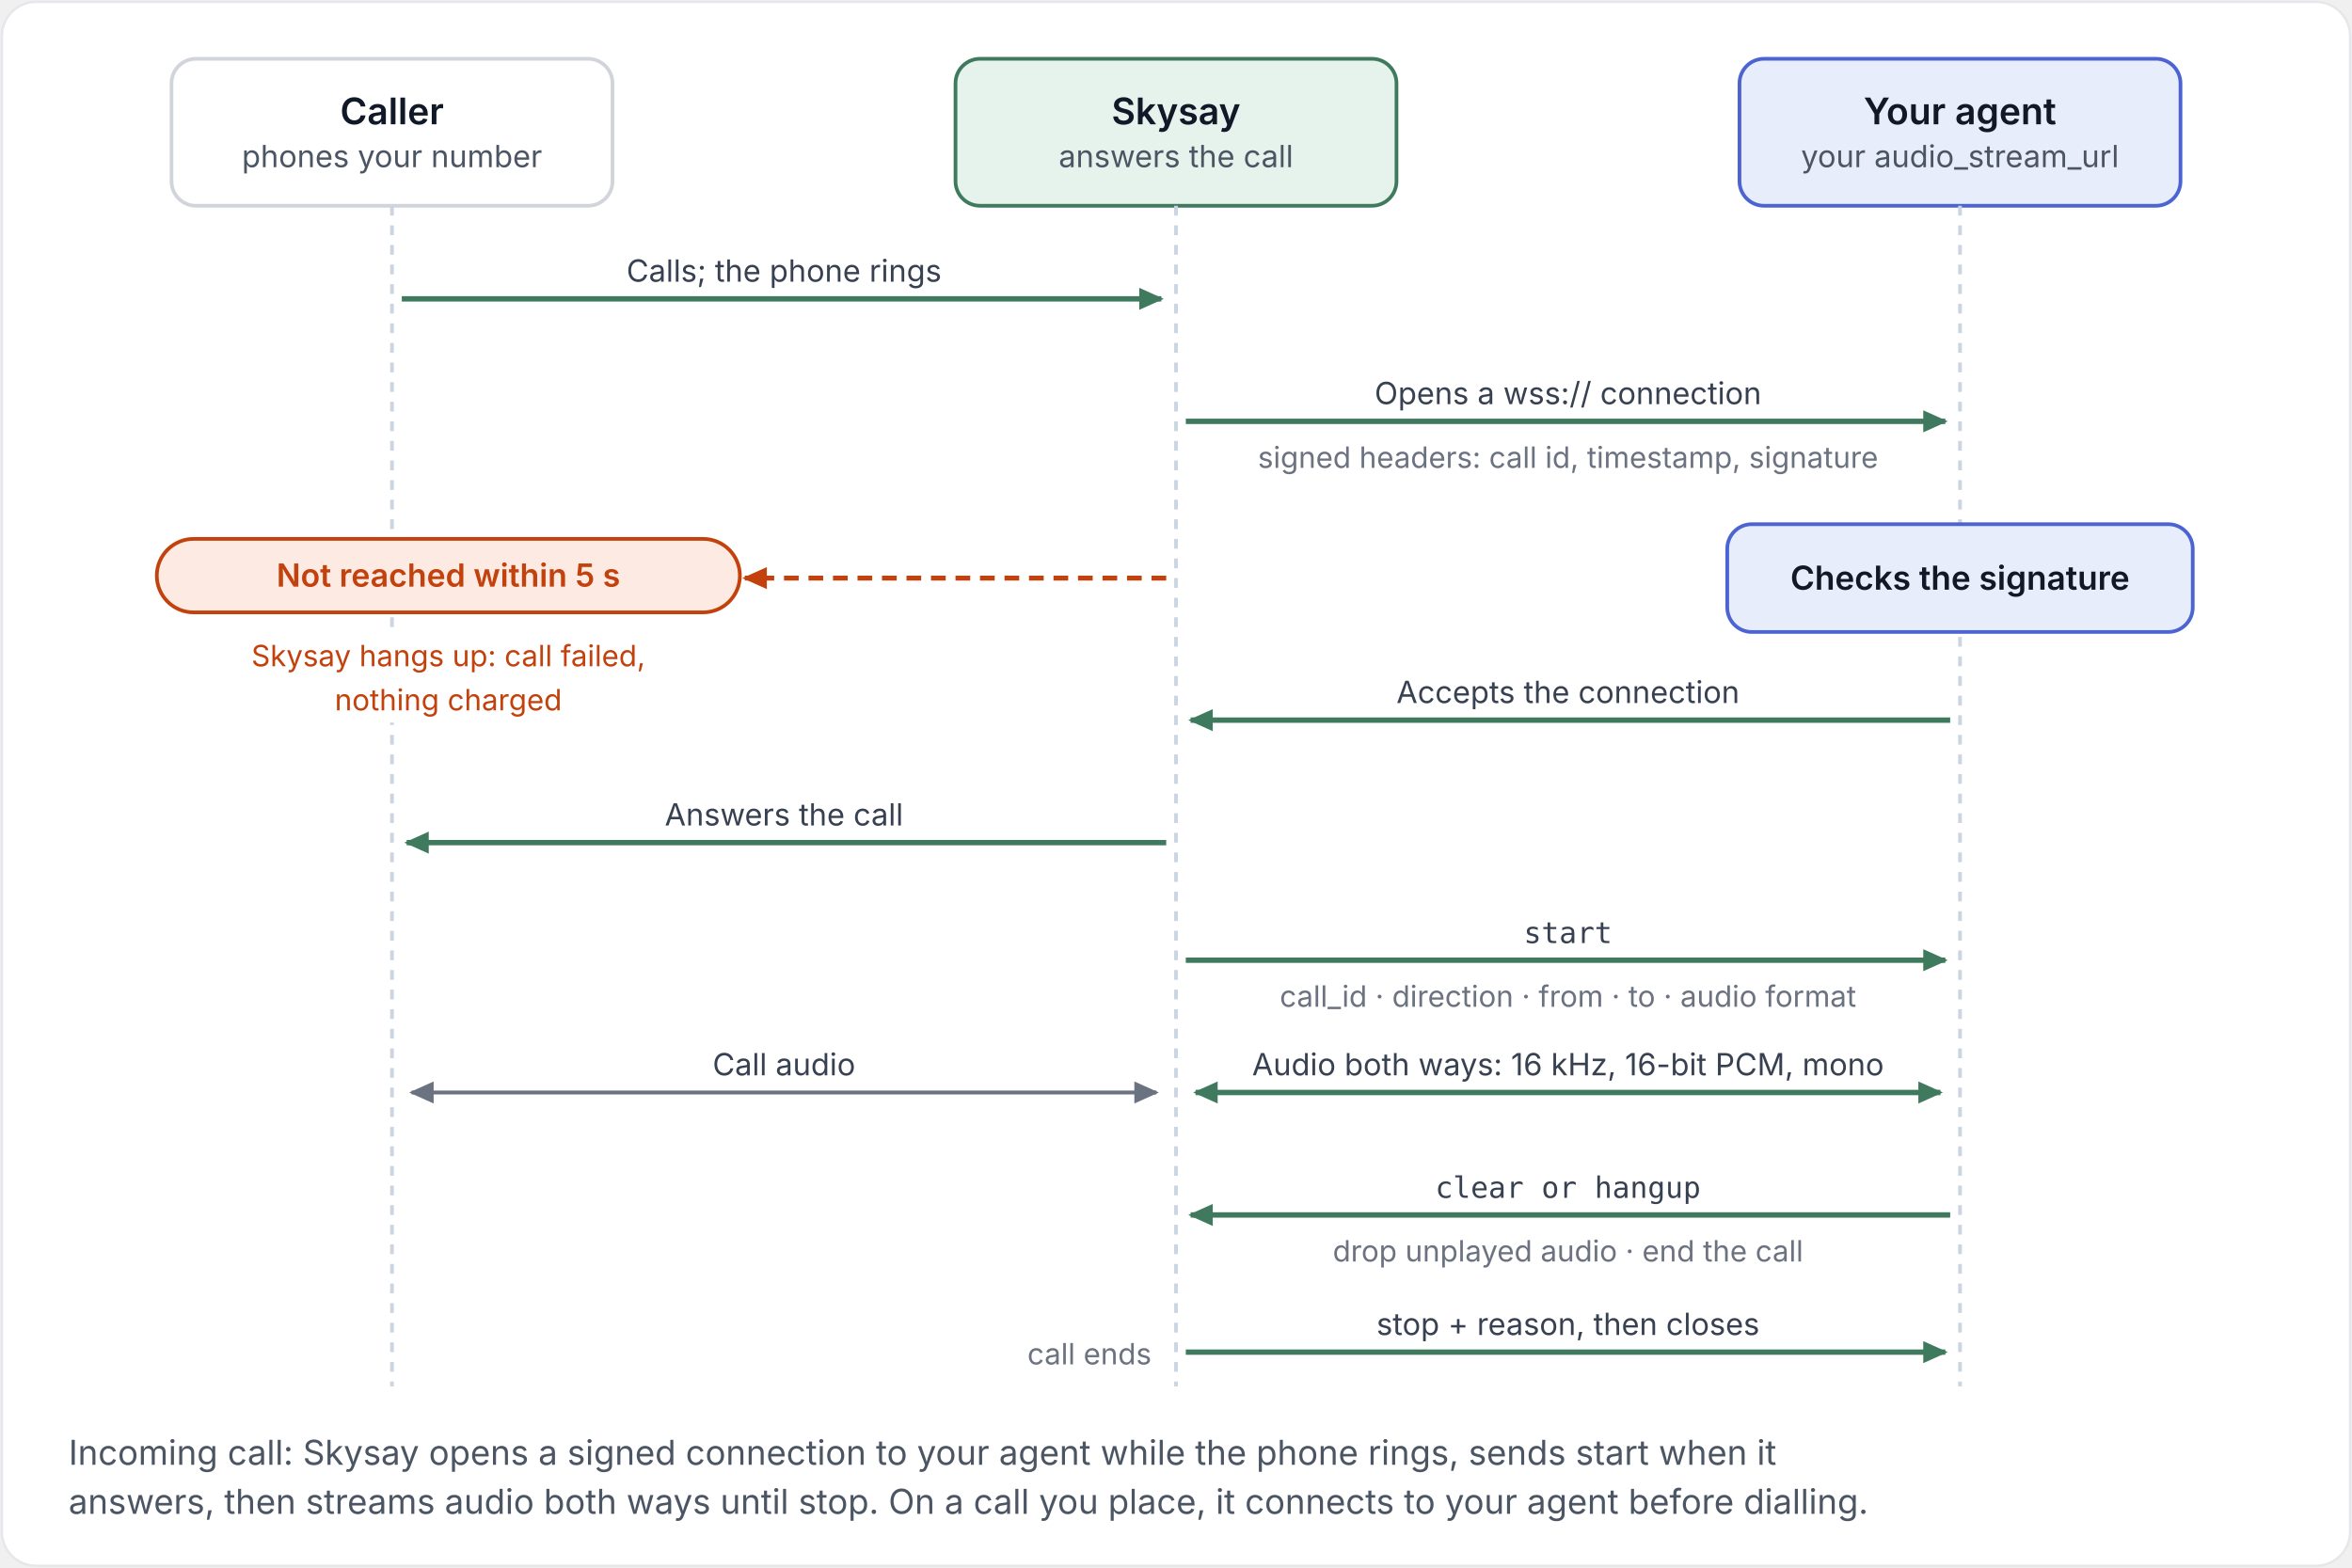
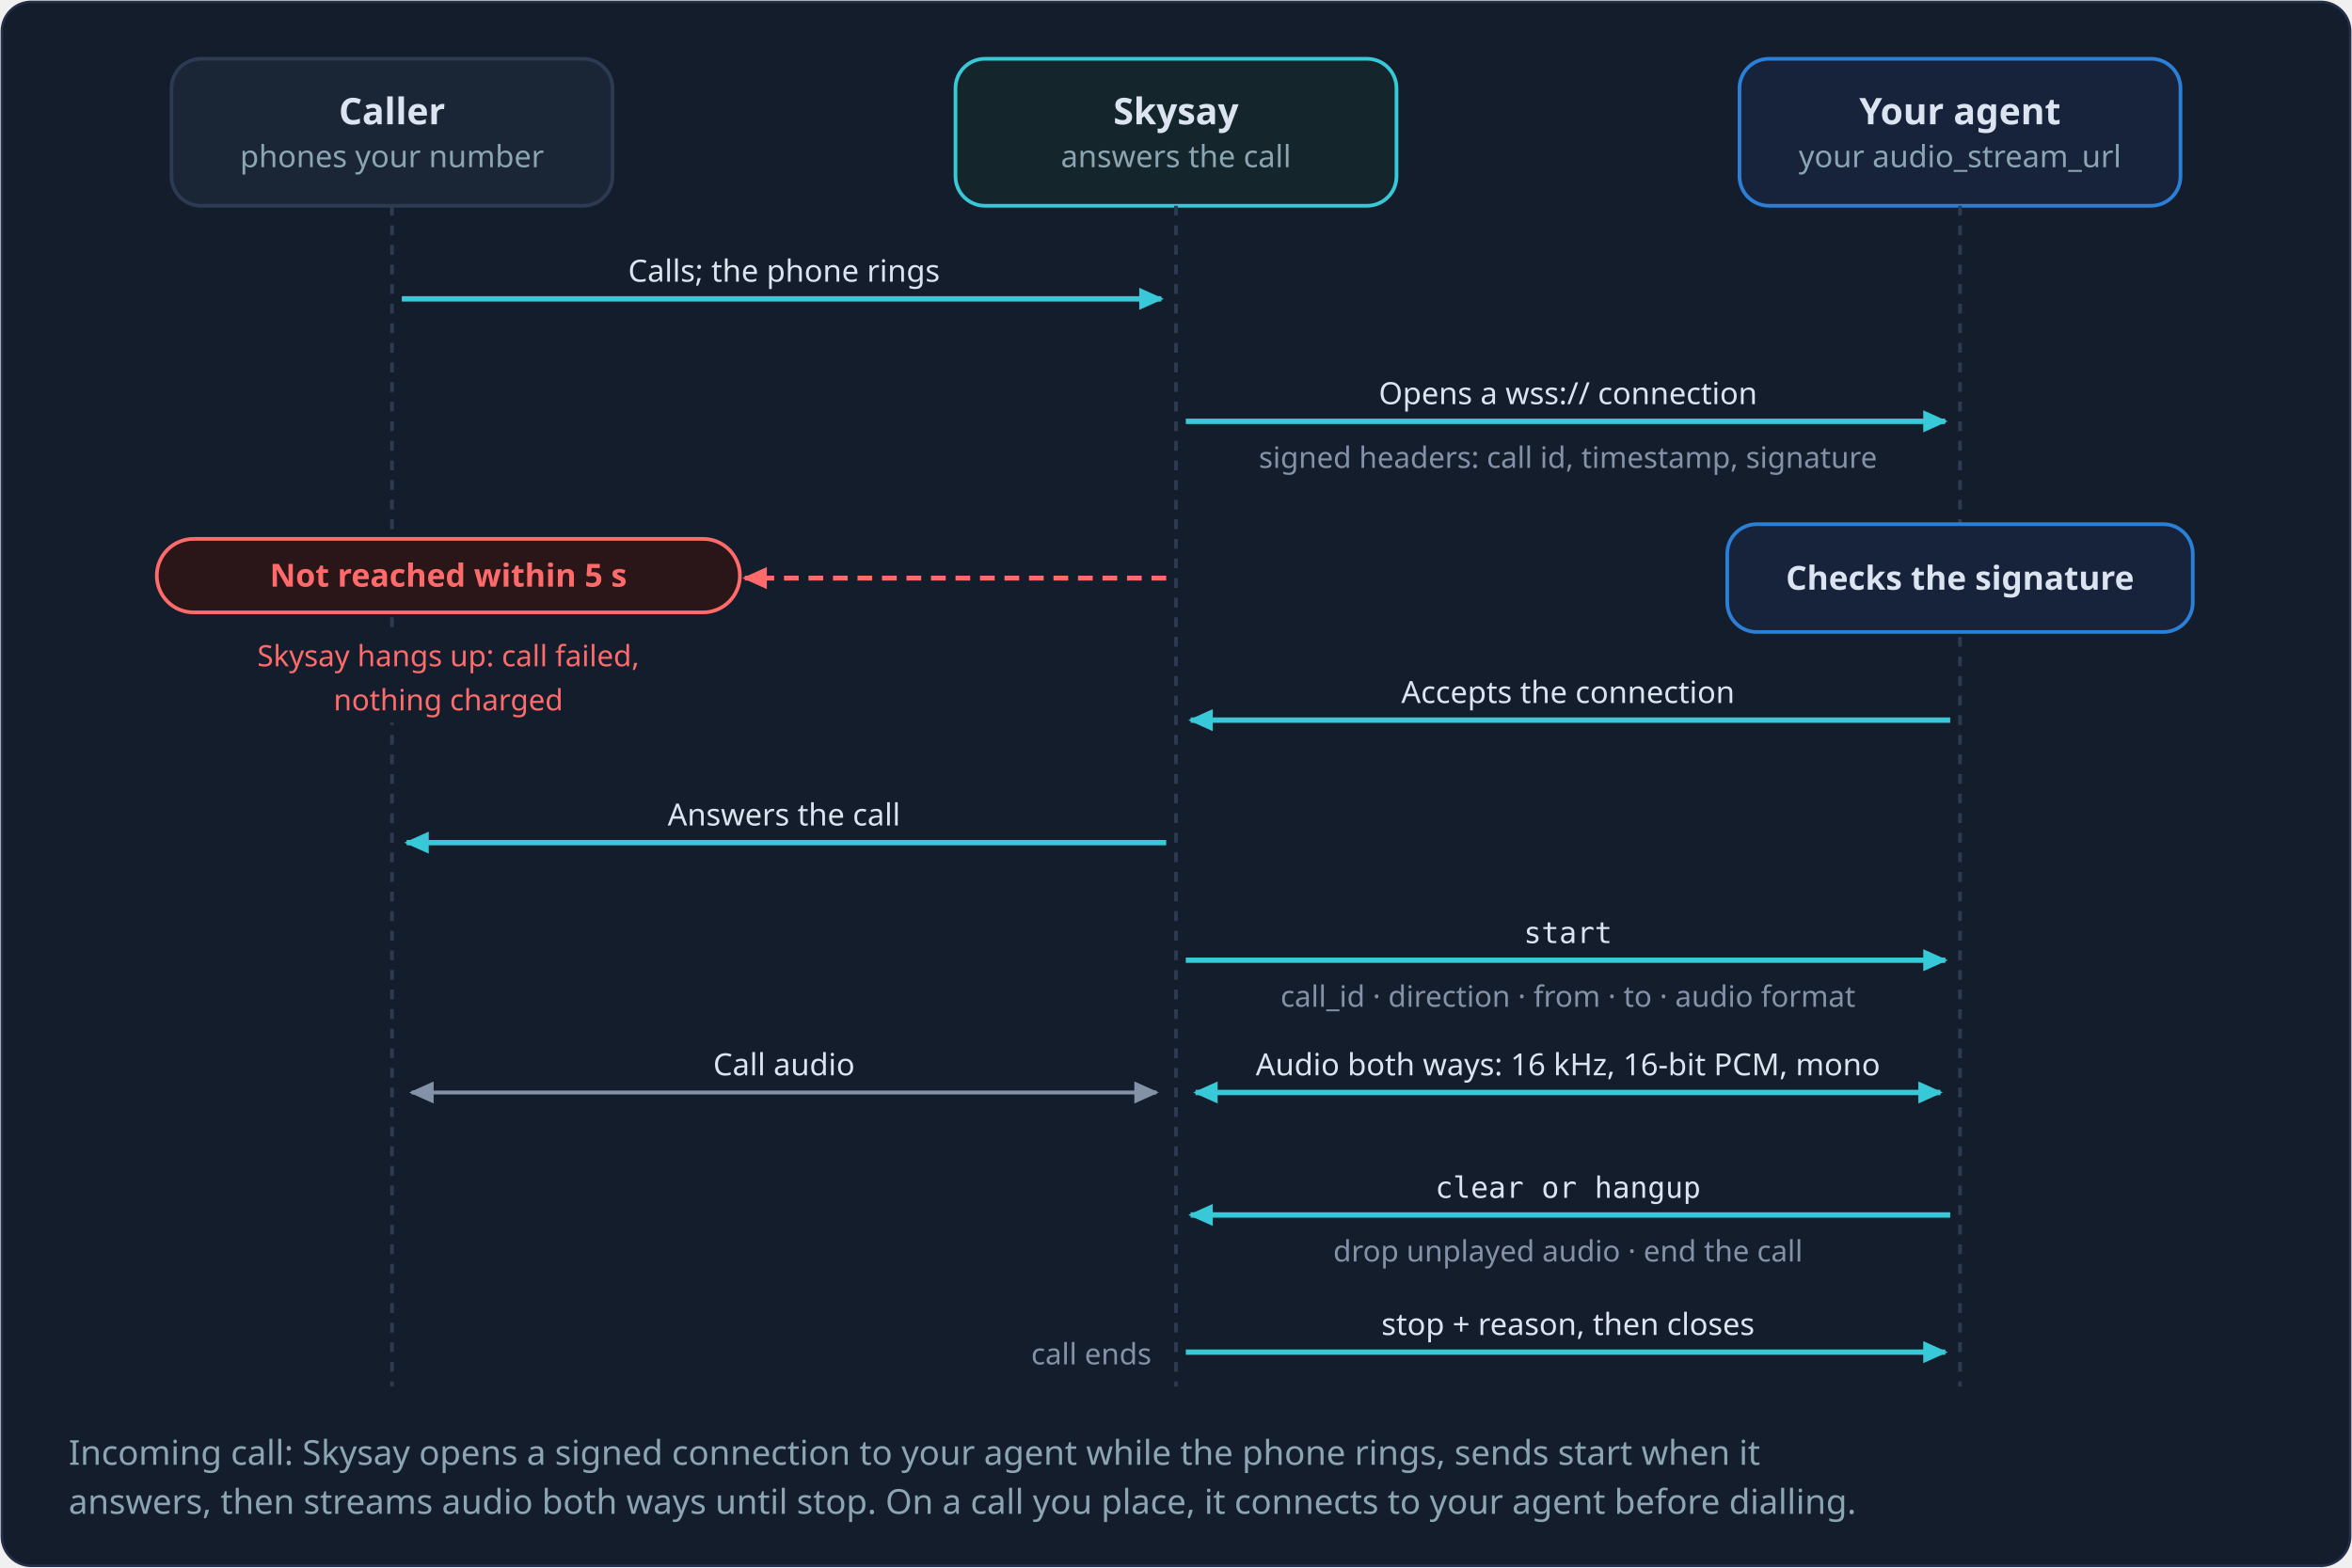
- <svg xmlns="http://www.w3.org/2000/svg" viewBox="0 0 960 640" width="960" height="640" role="img" font-family="Inter, system-ui, -apple-system, 'Segoe UI', Roboto, sans-serif">
+ <svg xmlns="http://www.w3.org/2000/svg" viewBox="0 0 960 640" width="960" height="640" role="img" font-family="'Geist Variable', ui-sans-serif, system-ui, sans-serif">
  <defs>
    <marker id="af" viewBox="0 0 10 10" refX="9" refY="5" markerWidth="10" markerHeight="10" markerUnits="userSpaceOnUse" orient="auto">
-       <path d="M0,0.5 L10,5 L0,9.5 z" fill="#c2410c" />
+       <path d="M0,0.5 L10,5 L0,9.5 z" fill="#ff6b6b" />
    </marker>
    <marker id="afs" viewBox="0 0 10 10" refX="1" refY="5" markerWidth="10" markerHeight="10" markerUnits="userSpaceOnUse" orient="auto">
-       <path d="M10,0.5 L0,5 L10,9.5 z" fill="#c2410c" />
+       <path d="M10,0.5 L0,5 L10,9.5 z" fill="#ff6b6b" />
    </marker>
    <marker id="am" viewBox="0 0 10 10" refX="9" refY="5" markerWidth="10" markerHeight="10" markerUnits="userSpaceOnUse" orient="auto">
-       <path d="M0,0.5 L10,5 L0,9.5 z" fill="#3f7a5e" />
+       <path d="M0,0.5 L10,5 L0,9.5 z" fill="#37c9d8" />
    </marker>
    <marker id="ams" viewBox="0 0 10 10" refX="1" refY="5" markerWidth="10" markerHeight="10" markerUnits="userSpaceOnUse" orient="auto">
-       <path d="M10,0.5 L0,5 L10,9.5 z" fill="#3f7a5e" />
+       <path d="M10,0.5 L0,5 L10,9.5 z" fill="#37c9d8" />
    </marker>
    <marker id="as" viewBox="0 0 10 10" refX="9" refY="5" markerWidth="10" markerHeight="10" markerUnits="userSpaceOnUse" orient="auto">
-       <path d="M0,0.5 L10,5 L0,9.5 z" fill="#6b7280" />
+       <path d="M0,0.5 L10,5 L0,9.5 z" fill="#8492a8" />
    </marker>
    <marker id="ass" viewBox="0 0 10 10" refX="1" refY="5" markerWidth="10" markerHeight="10" markerUnits="userSpaceOnUse" orient="auto">
-       <path d="M10,0.5 L0,5 L10,9.5 z" fill="#6b7280" />
+       <path d="M10,0.5 L0,5 L10,9.5 z" fill="#8492a8" />
    </marker>
  </defs>
-   <rect x="0.75" y="0.75" width="958.5" height="638.5" rx="14" fill="#ffffff" stroke="#e5e7eb" stroke-width="1" />
-   <rect x="70" y="24" width="180" height="60" rx="10" fill="#ffffff" stroke="#d1d5db" stroke-width="1.5" />
-   <text x="160.0" y="50.75" font-size="15" fill="#111827" font-weight="600" text-anchor="middle">Caller</text>
-   <text x="160.0" y="68.25" font-size="12.5" fill="#4b5563" text-anchor="middle">phones your number</text>
-   <rect x="390" y="24" width="180" height="60" rx="10" fill="#e6f2ec" stroke="#3f7a5e" stroke-width="1.5" />
-   <text x="480.0" y="50.75" font-size="15" fill="#111827" font-weight="600" text-anchor="middle">Skysay</text>
-   <text x="480.0" y="68.25" font-size="12.5" fill="#4b5563" text-anchor="middle">answers the call</text>
-   <rect x="710" y="24" width="180" height="60" rx="10" fill="#e8edfb" stroke="#4c63d2" stroke-width="1.5" />
-   <text x="800.0" y="50.75" font-size="15" fill="#111827" font-weight="600" text-anchor="middle">Your agent</text>
-   <text x="800.0" y="68.25" font-size="12.5" fill="#4b5563" text-anchor="middle">your audio_stream_url</text>
-   <line x1="160" y1="84" x2="160" y2="566" stroke="#cbd5e1" stroke-width="1.5" stroke-dasharray="4 4" />
-   <line x1="480" y1="84" x2="480" y2="566" stroke="#cbd5e1" stroke-width="1.5" stroke-dasharray="4 4" />
-   <line x1="800" y1="84" x2="800" y2="566" stroke="#cbd5e1" stroke-width="1.5" stroke-dasharray="4 4" />
-   <path d="M164,122 L474,122" fill="none" stroke="#3f7a5e" stroke-width="2.2" stroke-linejoin="round" marker-end="url(#am)" />
-   <rect x="246.2" y="101.5" width="147.5" height="18.5" rx="4" fill="#ffffff" />
-   <text x="320.0" y="115" font-size="12.5" fill="#374151" text-anchor="middle">Calls; the phone rings</text>
-   <path d="M484,172 L794,172" fill="none" stroke="#3f7a5e" stroke-width="2.2" stroke-linejoin="round" marker-end="url(#am)" />
-   <rect x="556.9" y="151.5" width="166.2" height="18.5" rx="4" fill="#ffffff" />
-   <text x="640.0" y="165" font-size="12.5" fill="#374151" text-anchor="middle">Opens a wss:// connection</text>
-   <rect x="500.0" y="178.0" width="280.0" height="18" rx="4" fill="#ffffff" />
-   <text x="640.0" y="191" font-size="12" fill="#6b7280" text-anchor="middle">signed headers: call id, timestamp, signature</text>
-   <rect x="705" y="214" width="190" height="44" rx="10" fill="#e8edfb" stroke="#4c63d2" stroke-width="1.5" />
-   <text x="800.0" y="240.75" font-size="13.5" fill="#111827" font-weight="600" text-anchor="middle">Checks the signature</text>
-   <path d="M796,294 L486,294" fill="none" stroke="#3f7a5e" stroke-width="2.2" stroke-linejoin="round" marker-end="url(#am)" />
-   <rect x="566.2" y="273.5" width="147.5" height="18.5" rx="4" fill="#ffffff" />
-   <text x="640.0" y="287" font-size="12.5" fill="#374151" text-anchor="middle">Accepts the connection</text>
-   <path d="M476,236 L304,236" fill="none" stroke="#c2410c" stroke-width="2.0" stroke-dasharray="6 4" stroke-linejoin="round" marker-end="url(#af)" />
-   <rect x="64" y="220" width="238" height="30" rx="15.0" fill="#fdebe3" stroke="#c2410c" stroke-width="1.5" />
-   <text x="183.0" y="239.5" font-size="13" fill="#c2410c" font-weight="600" text-anchor="middle">Not reached within 5 s</text>
-   <rect x="91.0" y="259.0" width="184.0" height="18" rx="4" fill="#ffffff" />
-   <text x="183" y="272" font-size="12" fill="#c2410c" text-anchor="middle">Skysay hangs up: call failed,</text>
-   <rect x="133.0" y="277.0" width="100.0" height="18" rx="4" fill="#ffffff" />
-   <text x="183" y="290" font-size="12" fill="#c2410c" text-anchor="middle">nothing charged</text>
-   <path d="M476,344 L166,344" fill="none" stroke="#3f7a5e" stroke-width="2.2" stroke-linejoin="round" marker-end="url(#am)" />
-   <rect x="265.0" y="323.5" width="110.0" height="18.5" rx="4" fill="#ffffff" />
-   <text x="320.0" y="337" font-size="12.5" fill="#374151" text-anchor="middle">Answers the call</text>
-   <path d="M484,392 L794,392" fill="none" stroke="#3f7a5e" stroke-width="2.2" stroke-linejoin="round" marker-end="url(#am)" />
-   <rect x="617.0" y="372.0" width="46.0" height="18" rx="4" fill="#ffffff" />
-   <text x="640.0" y="385" font-size="12" fill="#374151" text-anchor="middle" font-family="ui-monospace, Menlo, monospace">start</text>
-   <rect x="497.0" y="398.0" width="286.0" height="18" rx="4" fill="#ffffff" />
-   <text x="640.0" y="411" font-size="12" fill="#6b7280" text-anchor="middle">call_id · direction · from · to · audio format</text>
-   <path d="M168,446 L472,446" fill="none" stroke="#6b7280" stroke-width="1.6" stroke-linejoin="round" marker-end="url(#as)" marker-start="url(#ass)" />
-   <path d="M488,446 L792,446" fill="none" stroke="#3f7a5e" stroke-width="2.2" stroke-linejoin="round" marker-end="url(#am)" marker-start="url(#ams)" />
-   <rect x="283.8" y="425.5" width="72.5" height="18.5" rx="4" fill="#ffffff" />
-   <text x="320" y="439" font-size="12.5" fill="#374151" text-anchor="middle">Call audio</text>
-   <rect x="506.9" y="425.5" width="266.2" height="18.5" rx="4" fill="#ffffff" />
-   <text x="640" y="439" font-size="12.5" fill="#374151" text-anchor="middle">Audio both ways: 16 kHz, 16-bit PCM, mono</text>
-   <path d="M796,496 L486,496" fill="none" stroke="#3f7a5e" stroke-width="2.2" stroke-linejoin="round" marker-end="url(#am)" />
-   <rect x="566.6" y="476.0" width="146.8" height="18" rx="4" fill="#ffffff" />
-   <text x="640.0" y="489" font-size="12" fill="#374151" text-anchor="middle" font-family="ui-monospace, Menlo, monospace">clear   or   hangup</text>
-   <rect x="533.0" y="502.0" width="214.0" height="18" rx="4" fill="#ffffff" />
-   <text x="640.0" y="515" font-size="12" fill="#6b7280" text-anchor="middle">drop unplayed audio · end the call</text>
-   <path d="M484,552 L794,552" fill="none" stroke="#3f7a5e" stroke-width="2.2" stroke-linejoin="round" marker-end="url(#am)" />
-   <rect x="553.8" y="531.5" width="172.5" height="18.5" rx="4" fill="#ffffff" />
-   <text x="640" y="545" font-size="12.5" fill="#374151" text-anchor="middle">stop + reason, then closes</text>
-   <text x="470" y="557" font-size="12" fill="#6b7280" text-anchor="end">call ends</text>
-   <text x="28" y="598" font-size="14" fill="#4b5563">Incoming call: Skysay opens a signed connection to your agent while the phone rings, sends start when it</text>
-   <text x="28" y="618" font-size="14" fill="#4b5563">answers, then streams audio both ways until stop. On a call you place, it connects to your agent before dialling.</text>
+   <rect x="0.75" y="0.75" width="958.5" height="638.5" rx="12" fill="#141d2c" stroke="#243049" stroke-width="1" />
+   <rect x="70" y="24" width="180" height="60" rx="12" fill="#1a2536" stroke="#2c3a52" stroke-width="1.5" />
+   <text x="160.0" y="50.75" font-size="15" fill="#dbe4f0" font-weight="600" text-anchor="middle">Caller</text>
+   <text x="160.0" y="68.25" font-size="12.5" fill="#8ca5b2" text-anchor="middle">phones your number</text>
+   <rect x="390" y="24" width="180" height="60" rx="12" fill="#14262b" stroke="#37c9d8" stroke-width="1.5" />
+   <text x="480.0" y="50.75" font-size="15" fill="#dbe4f0" font-weight="600" text-anchor="middle">Skysay</text>
+   <text x="480.0" y="68.25" font-size="12.5" fill="#8ca5b2" text-anchor="middle">answers the call</text>
+   <rect x="710" y="24" width="180" height="60" rx="12" fill="#16233a" stroke="#2b7fd6" stroke-width="1.5" />
+   <text x="800.0" y="50.75" font-size="15" fill="#dbe4f0" font-weight="600" text-anchor="middle">Your agent</text>
+   <text x="800.0" y="68.25" font-size="12.5" fill="#8ca5b2" text-anchor="middle">your audio_stream_url</text>
+   <line x1="160" y1="84" x2="160" y2="566" stroke="#2c3a52" stroke-width="1.5" stroke-dasharray="4 4" />
+   <line x1="480" y1="84" x2="480" y2="566" stroke="#2c3a52" stroke-width="1.5" stroke-dasharray="4 4" />
+   <line x1="800" y1="84" x2="800" y2="566" stroke="#2c3a52" stroke-width="1.5" stroke-dasharray="4 4" />
+   <path d="M164,122 L474,122" fill="none" stroke="#37c9d8" stroke-width="2.2" stroke-linejoin="round" marker-end="url(#am)" />
+   <rect x="246.2" y="101.5" width="147.5" height="18.5" rx="4" fill="#141d2c" />
+   <text x="320.0" y="115" font-size="12.5" fill="#dbe4f0" text-anchor="middle">Calls; the phone rings</text>
+   <path d="M484,172 L794,172" fill="none" stroke="#37c9d8" stroke-width="2.2" stroke-linejoin="round" marker-end="url(#am)" />
+   <rect x="556.9" y="151.5" width="166.2" height="18.5" rx="4" fill="#141d2c" />
+   <text x="640.0" y="165" font-size="12.5" fill="#dbe4f0" text-anchor="middle">Opens a wss:// connection</text>
+   <rect x="500.0" y="178.0" width="280.0" height="18" rx="4" fill="#141d2c" />
+   <text x="640.0" y="191" font-size="12" fill="#8492a8" text-anchor="middle">signed headers: call id, timestamp, signature</text>
+   <rect x="705" y="214" width="190" height="44" rx="12" fill="#16233a" stroke="#2b7fd6" stroke-width="1.5" />
+   <text x="800.0" y="240.75" font-size="13.5" fill="#dbe4f0" font-weight="600" text-anchor="middle">Checks the signature</text>
+   <path d="M796,294 L486,294" fill="none" stroke="#37c9d8" stroke-width="2.2" stroke-linejoin="round" marker-end="url(#am)" />
+   <rect x="566.2" y="273.5" width="147.5" height="18.5" rx="4" fill="#141d2c" />
+   <text x="640.0" y="287" font-size="12.5" fill="#dbe4f0" text-anchor="middle">Accepts the connection</text>
+   <path d="M476,236 L304,236" fill="none" stroke="#ff6b6b" stroke-width="2.0" stroke-dasharray="6 4" stroke-linejoin="round" marker-end="url(#af)" />
+   <rect x="64" y="220" width="238" height="30" rx="15.0" fill="#2a1618" stroke="#ff6b6b" stroke-width="1.5" />
+   <text x="183.0" y="239.5" font-size="13" fill="#ff6b6b" font-weight="600" text-anchor="middle">Not reached within 5 s</text>
+   <rect x="91.0" y="259.0" width="184.0" height="18" rx="4" fill="#141d2c" />
+   <text x="183" y="272" font-size="12" fill="#ff6b6b" text-anchor="middle">Skysay hangs up: call failed,</text>
+   <rect x="133.0" y="277.0" width="100.0" height="18" rx="4" fill="#141d2c" />
+   <text x="183" y="290" font-size="12" fill="#ff6b6b" text-anchor="middle">nothing charged</text>
+   <path d="M476,344 L166,344" fill="none" stroke="#37c9d8" stroke-width="2.2" stroke-linejoin="round" marker-end="url(#am)" />
+   <rect x="265.0" y="323.5" width="110.0" height="18.5" rx="4" fill="#141d2c" />
+   <text x="320.0" y="337" font-size="12.5" fill="#dbe4f0" text-anchor="middle">Answers the call</text>
+   <path d="M484,392 L794,392" fill="none" stroke="#37c9d8" stroke-width="2.2" stroke-linejoin="round" marker-end="url(#am)" />
+   <rect x="617.0" y="372.0" width="46.0" height="18" rx="4" fill="#141d2c" />
+   <text x="640.0" y="385" font-size="12" fill="#dbe4f0" text-anchor="middle" font-family="'JetBrains Mono Variable', ui-monospace, Menlo, monospace">start</text>
+   <rect x="497.0" y="398.0" width="286.0" height="18" rx="4" fill="#141d2c" />
+   <text x="640.0" y="411" font-size="12" fill="#8492a8" text-anchor="middle">call_id · direction · from · to · audio format</text>
+   <path d="M168,446 L472,446" fill="none" stroke="#8492a8" stroke-width="1.6" stroke-linejoin="round" marker-end="url(#as)" marker-start="url(#ass)" />
+   <path d="M488,446 L792,446" fill="none" stroke="#37c9d8" stroke-width="2.2" stroke-linejoin="round" marker-end="url(#am)" marker-start="url(#ams)" />
+   <rect x="283.8" y="425.5" width="72.5" height="18.5" rx="4" fill="#141d2c" />
+   <text x="320" y="439" font-size="12.5" fill="#dbe4f0" text-anchor="middle">Call audio</text>
+   <rect x="506.9" y="425.5" width="266.2" height="18.5" rx="4" fill="#141d2c" />
+   <text x="640" y="439" font-size="12.5" fill="#dbe4f0" text-anchor="middle">Audio both ways: 16 kHz, 16-bit PCM, mono</text>
+   <path d="M796,496 L486,496" fill="none" stroke="#37c9d8" stroke-width="2.2" stroke-linejoin="round" marker-end="url(#am)" />
+   <rect x="566.6" y="476.0" width="146.8" height="18" rx="4" fill="#141d2c" />
+   <text x="640.0" y="489" font-size="12" fill="#dbe4f0" text-anchor="middle" font-family="'JetBrains Mono Variable', ui-monospace, Menlo, monospace">clear   or   hangup</text>
+   <rect x="533.0" y="502.0" width="214.0" height="18" rx="4" fill="#141d2c" />
+   <text x="640.0" y="515" font-size="12" fill="#8492a8" text-anchor="middle">drop unplayed audio · end the call</text>
+   <path d="M484,552 L794,552" fill="none" stroke="#37c9d8" stroke-width="2.2" stroke-linejoin="round" marker-end="url(#am)" />
+   <rect x="553.8" y="531.5" width="172.5" height="18.5" rx="4" fill="#141d2c" />
+   <text x="640" y="545" font-size="12.5" fill="#dbe4f0" text-anchor="middle">stop + reason, then closes</text>
+   <text x="470" y="557" font-size="12" fill="#8492a8" text-anchor="end">call ends</text>
+   <text x="28" y="598" font-size="14" fill="#8ca5b2">Incoming call: Skysay opens a signed connection to your agent while the phone rings, sends start when it</text>
+   <text x="28" y="618" font-size="14" fill="#8ca5b2">answers, then streams audio both ways until stop. On a call you place, it connects to your agent before dialling.</text>
</svg>
